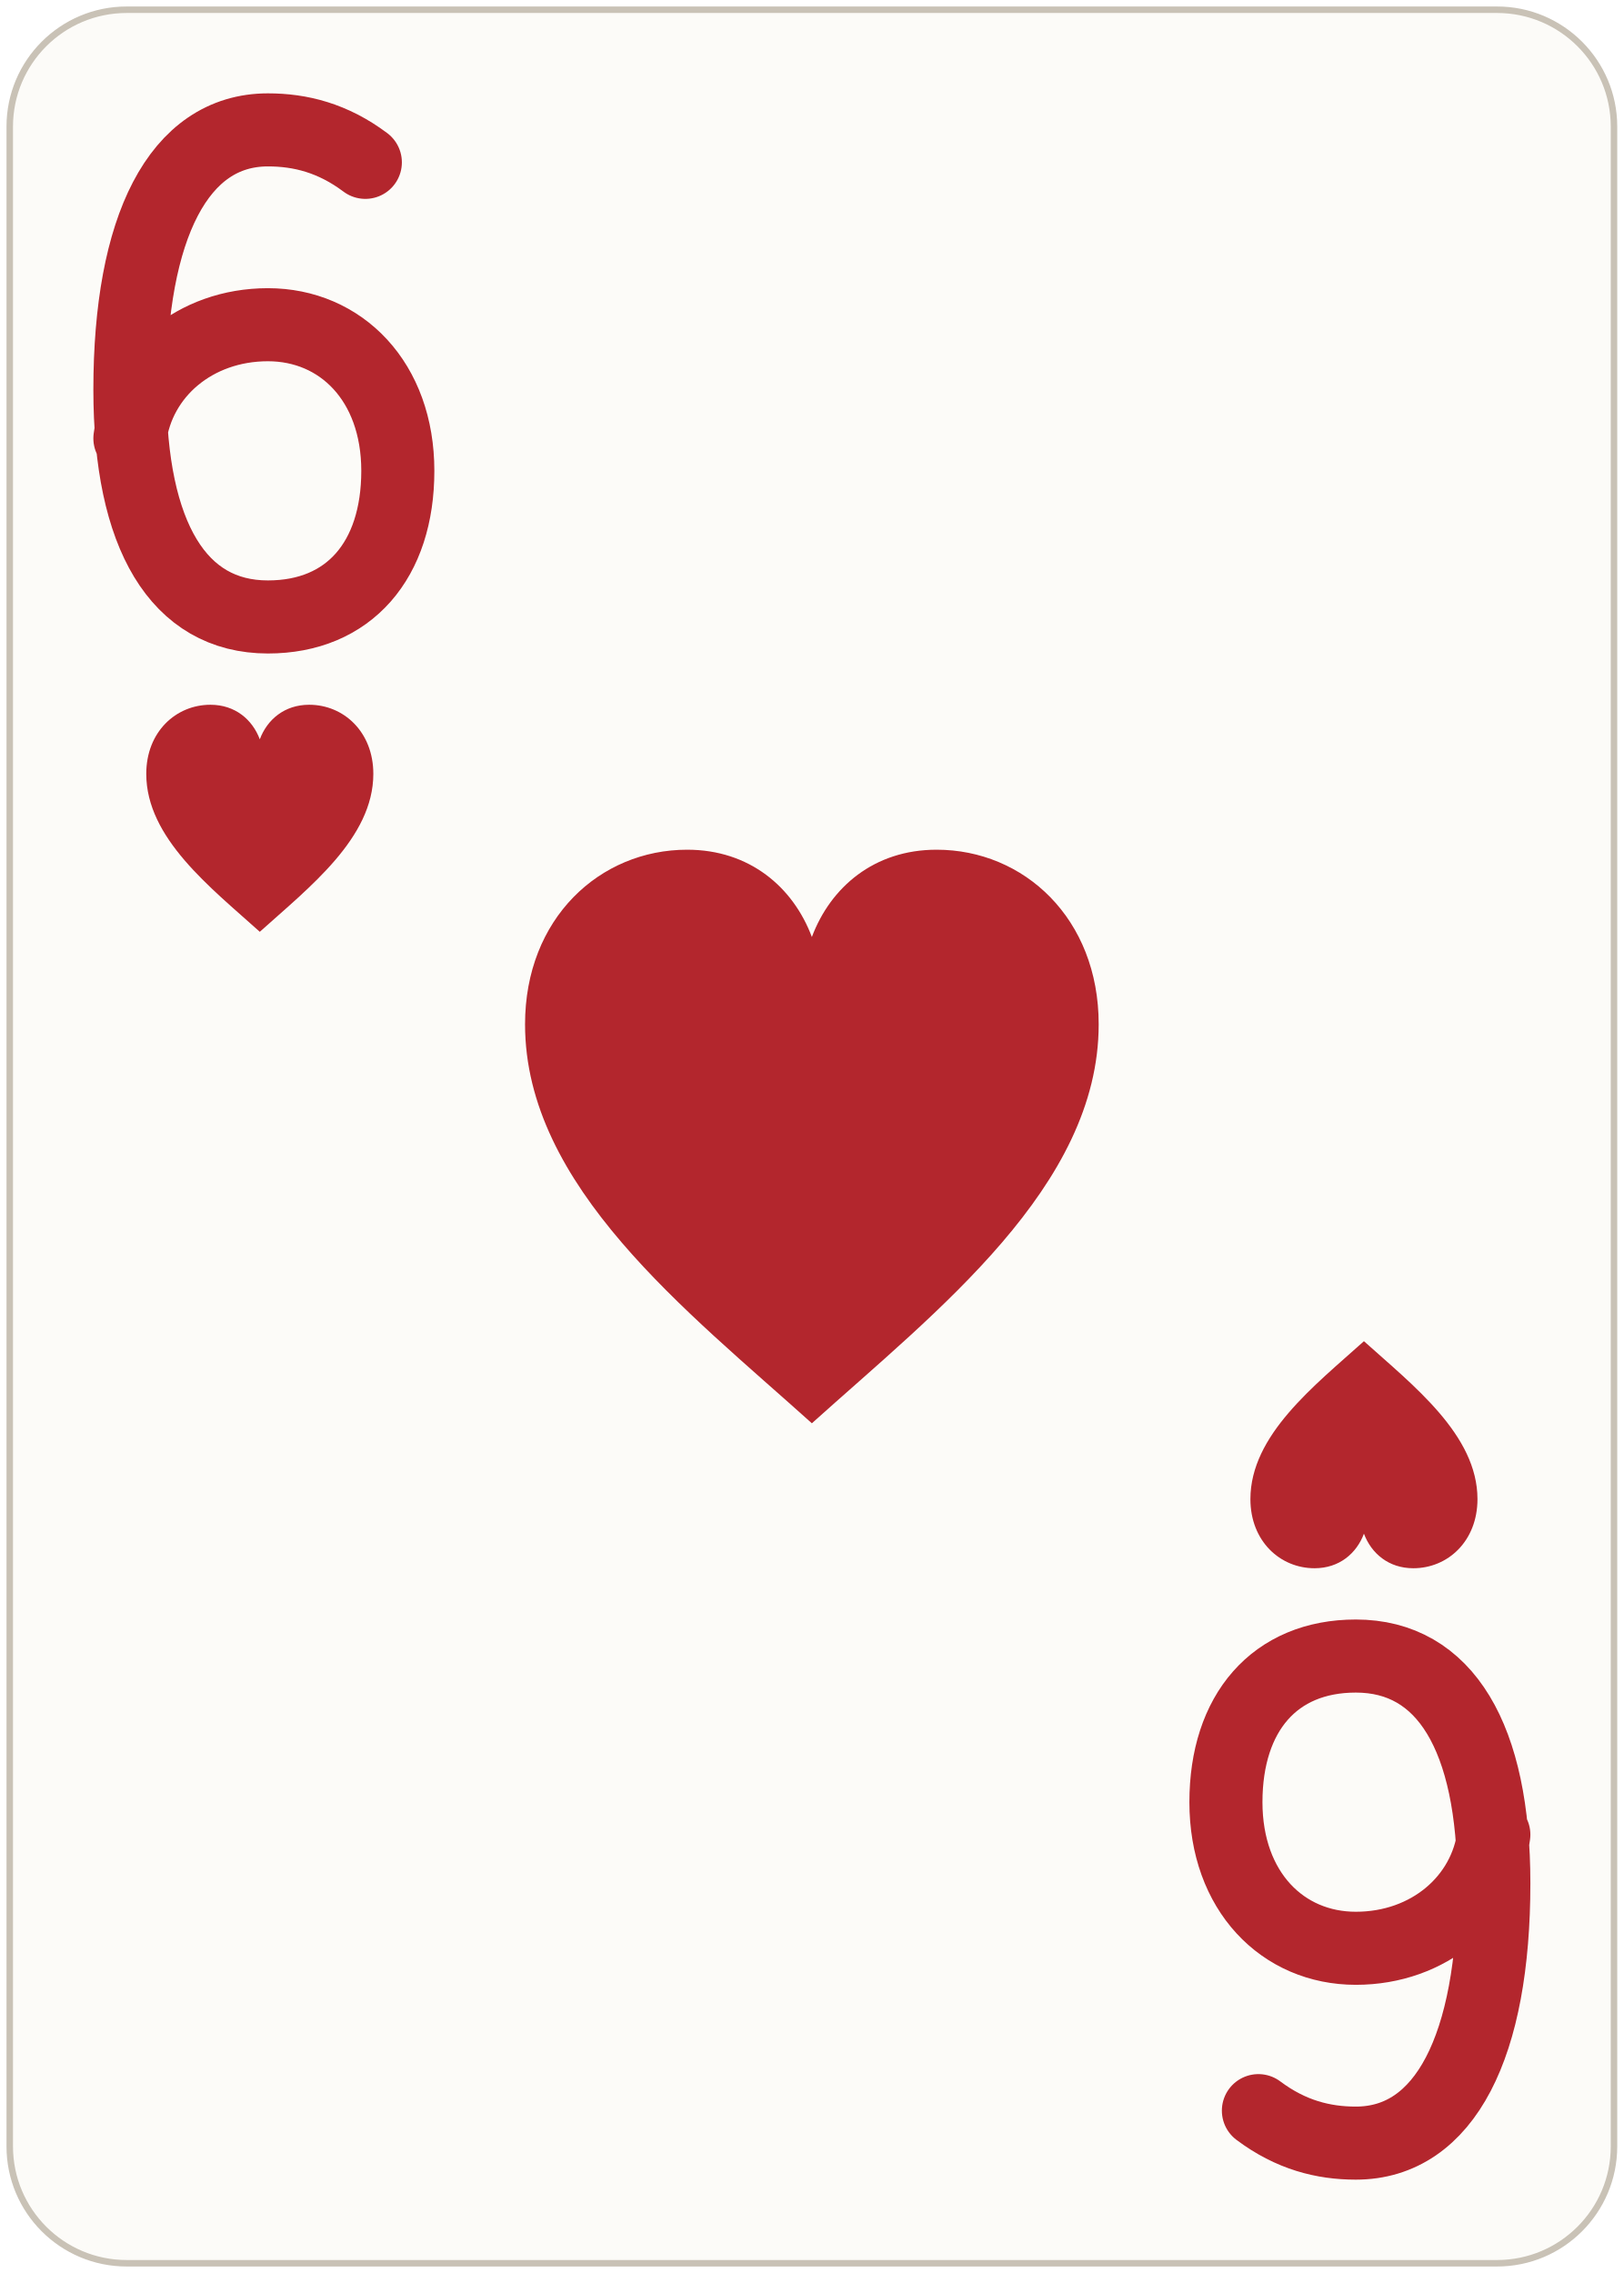
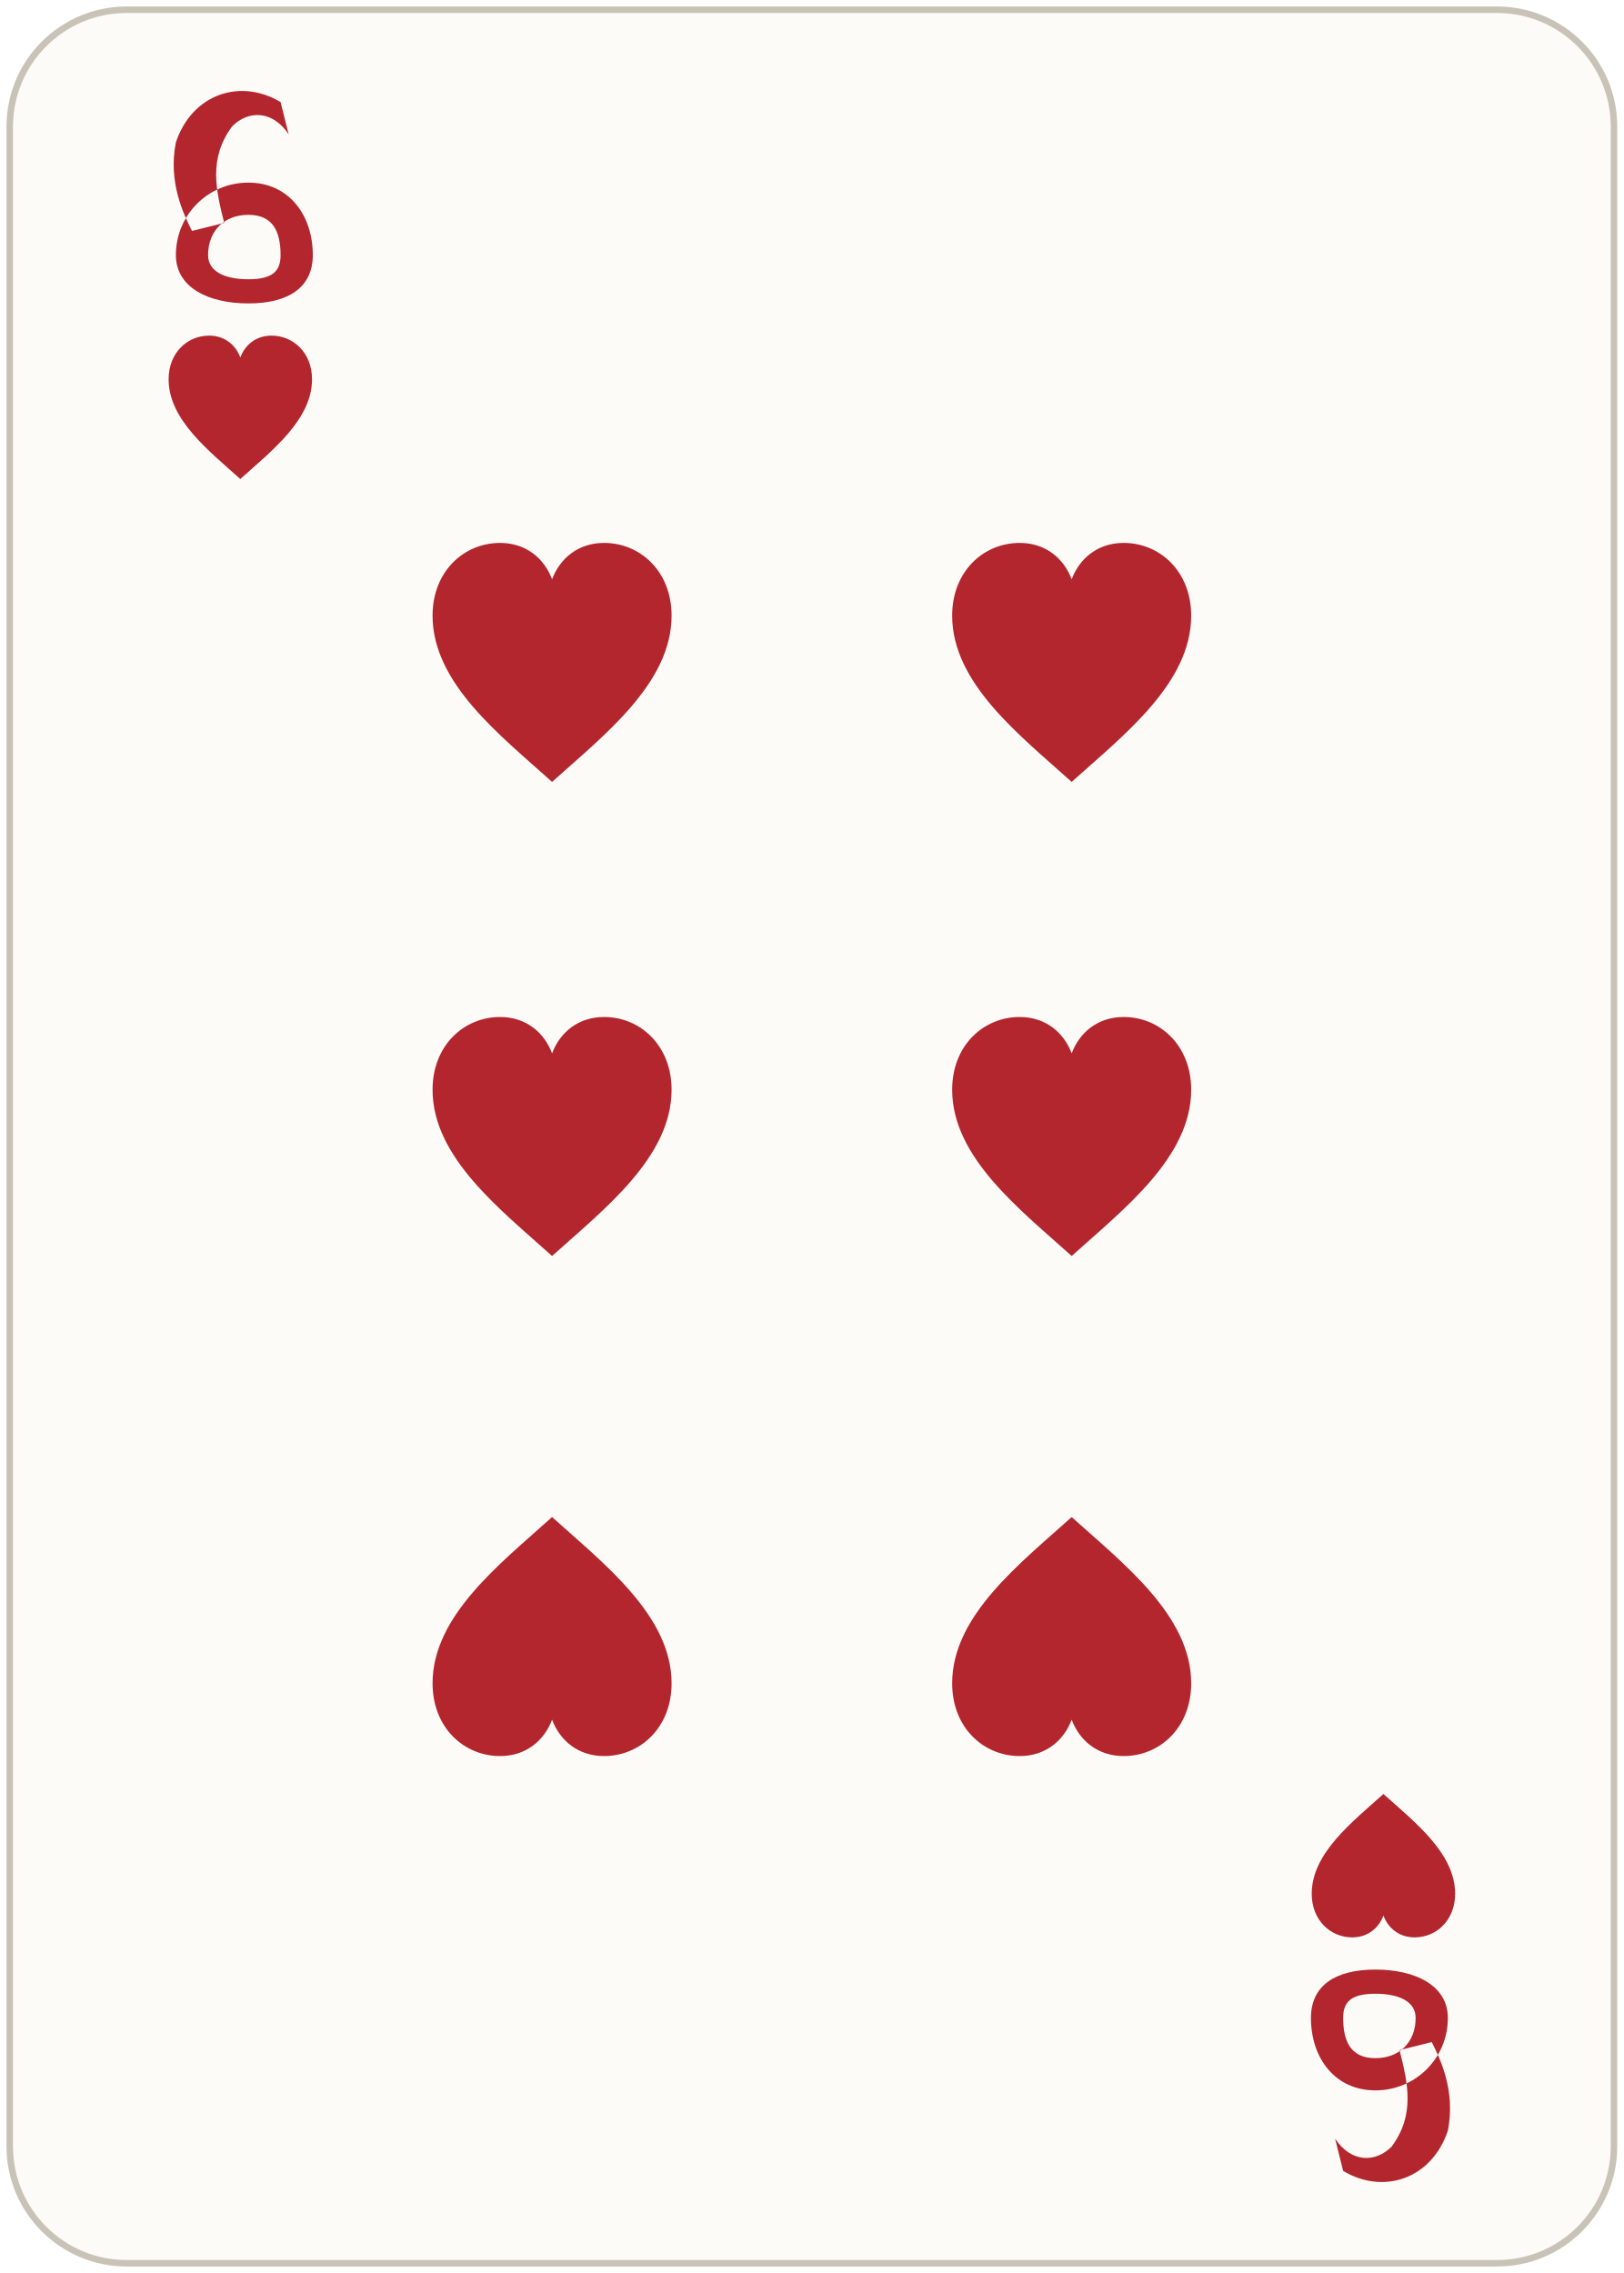
<svg xmlns="http://www.w3.org/2000/svg" viewBox="0 0 250 350" width="250" height="350">
  <rect x="1.5" y="1.5" width="247" height="347" rx="18" fill="#fcfbf8" stroke="#c9c2b6" stroke-width="1" vector-effect="non-scaling-stroke" />
-   <path transform="translate(18.75 20) scale(1.25)" d="M30 4C26 1 22 0 18 0C7 0 1 12 1 32C1 50 7 60 18 60C28 60 34 53 34 42C34 31 27 24 18 24C9 24 2 30 1 38" fill="none" stroke="#b3262d" stroke-width="9" stroke-linecap="round" stroke-linejoin="round" />
-   <g transform="translate(21 107) scale(0.38)" fill="#b3262d">
+   <path transform="translate(24.6 12) scale(0.62)" d="M22 26C32 26 38 34 38 44C38 52 32 56 22 56C12 56 4 52 4 44C4 34 12 26 22 26ZM22 34C16 34 12 38 12 44C12 48 16 50 22 50C28 50 30 48 30 44C30 38 28 34 22 34ZM30 6C20 0 8 4 4 16C2 26 6 34 8 38L16 36C14 28 12 20 18 12C22 8 28 8 32 14L30 6Z" fill="#b3262d" />
+   <g transform="translate(25 50.72) scale(0.24)" fill="#b3262d">
    <path d="M50 96C30 78 4 58 4 32C4 15 16 4 30 4C40 4 47 10 50 18C53 10 60 4 70 4C84 4 96 15 96 32C96 58 70 78 50 96Z" />
  </g>
  <g transform="rotate(180 125 175)">
-     <path transform="translate(18.75 20) scale(1.25)" d="M30 4C26 1 22 0 18 0C7 0 1 12 1 32C1 50 7 60 18 60C28 60 34 53 34 42C34 31 27 24 18 24C9 24 2 30 1 38" fill="none" stroke="#b3262d" stroke-width="9" stroke-linecap="round" stroke-linejoin="round" />
-     <g transform="translate(21 107) scale(0.38)" fill="#b3262d">
+     <path transform="translate(24.6 12) scale(0.62)" d="M22 26C32 26 38 34 38 44C38 52 32 56 22 56C12 56 4 52 4 44C4 34 12 26 22 26ZM22 34C16 34 12 38 12 44C12 48 16 50 22 50C28 50 30 48 30 44C30 38 28 34 22 34ZM30 6C20 0 8 4 4 16C2 26 6 34 8 38L16 36C14 28 12 20 18 12C22 8 28 8 32 14L30 6Z" fill="#b3262d" />
+     <g transform="translate(25 50.72) scale(0.24)" fill="#b3262d">
      <path d="M50 96C30 78 4 58 4 32C4 15 16 4 30 4C40 4 47 10 50 18C53 10 60 4 70 4C84 4 96 15 96 32C96 58 70 78 50 96Z" />
    </g>
  </g>
-   <g transform="translate(77 127) scale(0.96)" fill="#b3262d">
+   <g transform="translate(65 82) scale(0.4)" fill="#b3262d">
    <path d="M50 96C30 78 4 58 4 32C4 15 16 4 30 4C40 4 47 10 50 18C53 10 60 4 70 4C84 4 96 15 96 32C96 58 70 78 50 96Z" />
  </g>
+   <g transform="translate(145 82) scale(0.4)" fill="#b3262d">
+     <path d="M50 96C30 78 4 58 4 32C4 15 16 4 30 4C40 4 47 10 50 18C53 10 60 4 70 4C84 4 96 15 96 32C96 58 70 78 50 96Z" />
+   </g>
+   <g transform="translate(65 155) scale(0.4)" fill="#b3262d">
+     <path d="M50 96C30 78 4 58 4 32C4 15 16 4 30 4C40 4 47 10 50 18C53 10 60 4 70 4C84 4 96 15 96 32C96 58 70 78 50 96Z" />
+   </g>
+   <g transform="translate(145 155) scale(0.4)" fill="#b3262d">
+     <path d="M50 96C30 78 4 58 4 32C4 15 16 4 30 4C40 4 47 10 50 18C53 10 60 4 70 4C84 4 96 15 96 32C96 58 70 78 50 96Z" />
+   </g>
+   <g transform="rotate(180 85 252)">
+     <g transform="translate(65 232) scale(0.4)" fill="#b3262d">
+       <path d="M50 96C30 78 4 58 4 32C4 15 16 4 30 4C40 4 47 10 50 18C53 10 60 4 70 4C84 4 96 15 96 32C96 58 70 78 50 96Z" />
+     </g>
+   </g>
+   <g transform="rotate(180 165 252)">
+     <g transform="translate(145 232) scale(0.4)" fill="#b3262d">
+       <path d="M50 96C30 78 4 58 4 32C4 15 16 4 30 4C40 4 47 10 50 18C53 10 60 4 70 4C84 4 96 15 96 32C96 58 70 78 50 96Z" />
+     </g>
+   </g>
</svg>
